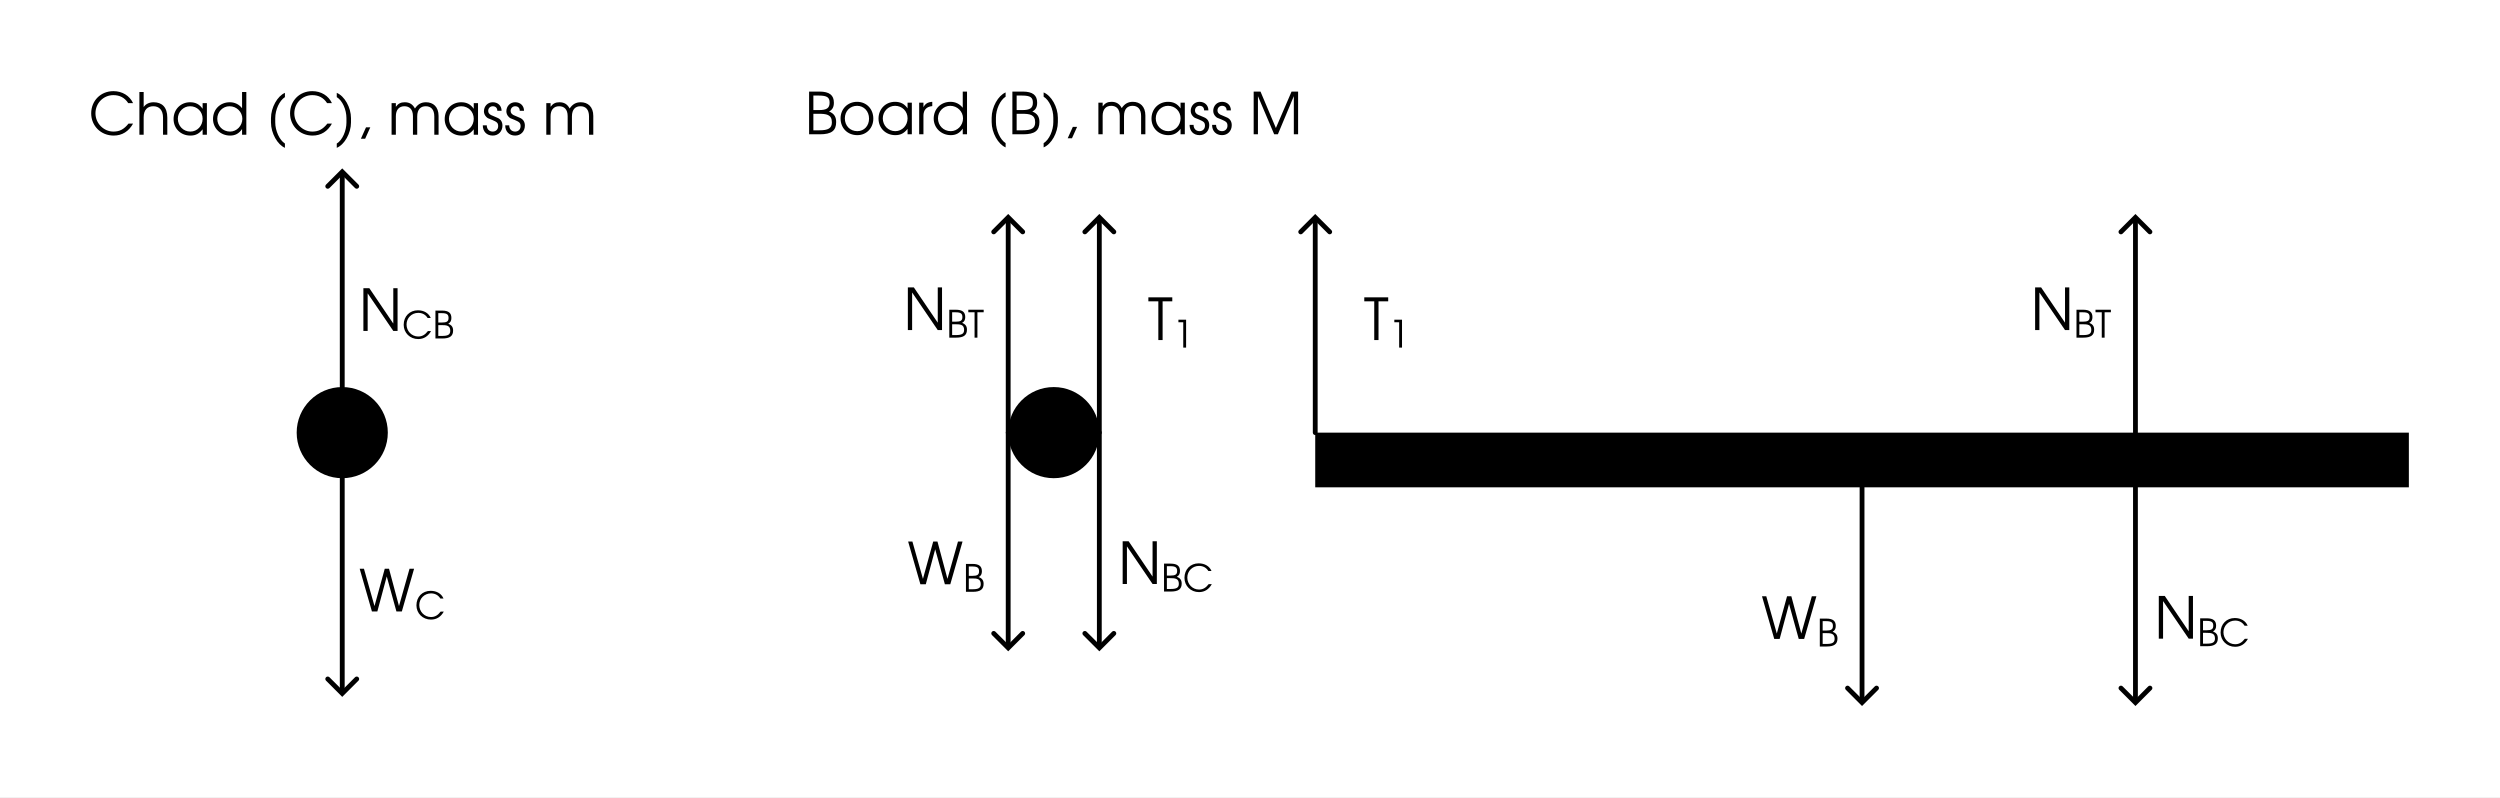
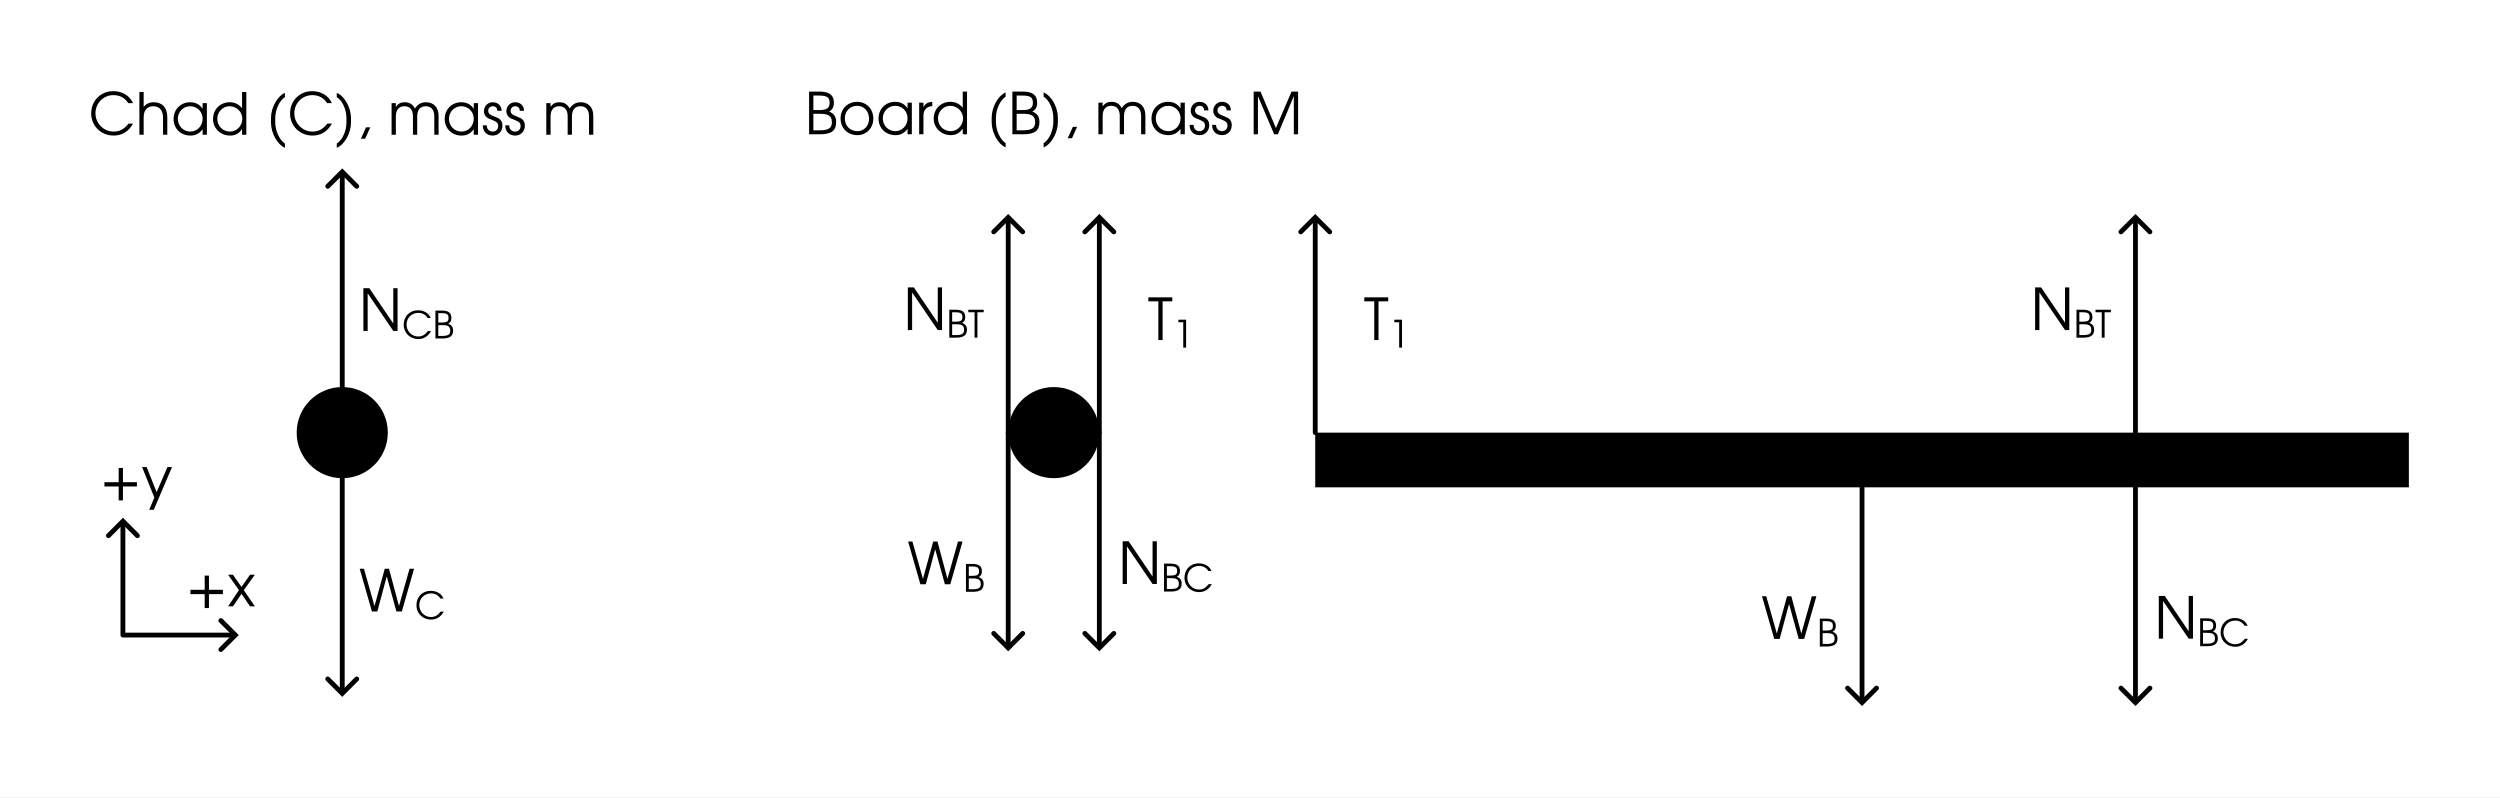
<svg xmlns="http://www.w3.org/2000/svg" width="137.158mm" height="43.732mm" viewBox="0 0 137.158 43.732" version="1.1" id="svg1">
  <defs id="defs1" />
  <g id="layer1" transform="translate(-13.26646,-74.57759)">
    <rect style="fill:#ffffff;stroke:none;stroke-width:0.265;stroke-linecap:round;stroke-linejoin:round;stroke-dasharray:none;stroke-opacity:1" id="rect11" width="137.158" height="43.732" x="13.266" y="74.578" />
    <g id="g11">
      <text xml:space="preserve" style="font-size:3.175px;font-family:'TeX Gyre Adventor';-inkscape-font-specification:'TeX Gyre Adventor';fill:none;stroke:#000000;stroke-width:0.265;stroke-linecap:round;stroke-linejoin:round;stroke-dasharray:none;stroke-opacity:1" x="18.127" y="81.965" id="text3">
        <tspan id="tspan3" style="fill:#000000;stroke:none;stroke-width:0.265" x="18.127" y="81.965">Chad (C), mass m</tspan>
      </text>
      <g id="g10">
        <circle style="fill:#000000;stroke-width:0.277" id="path1" cx="32.043" cy="98.313" r="2.5" />
        <g id="path2">
          <path style="color:#000000;fill:#000000;stroke-linecap:round;stroke-linejoin:round;-inkscape-stroke:none" d="m 32.043,83.938 a 0.132,0.132 0 0 0 -0.133,0.133 V 95.812 a 0.132,0.132 0 0 0 0.133,0.133 0.132,0.132 0 0 0 0.133,-0.133 V 84.07 A 0.132,0.132 0 0 0 32.043,83.938 Z" id="path22" />
          <g id="g21">
            <path style="color:#000000;fill:#000000;stroke-linecap:round;-inkscape-stroke:none" d="m 32.043,83.816 -0.889,0.889 a 0.132,0.132 0 0 0 0,0.188 0.132,0.132 0 0 0 0.188,0 l 0.701,-0.701 0.701,0.701 a 0.132,0.132 0 0 0 0.188,0 0.132,0.132 0 0 0 0,-0.188 z" id="path21" />
          </g>
        </g>
        <g id="path2-5">
          <path style="color:#000000;fill:#000000;stroke-linecap:round;stroke-linejoin:round;-inkscape-stroke:none" d="m 32.043,100.682 a 0.132,0.132 0 0 0 -0.133,0.131 v 11.744 a 0.132,0.132 0 0 0 0.133,0.133 0.132,0.132 0 0 0 0.133,-0.133 V 100.812 a 0.132,0.132 0 0 0 -0.133,-0.131 z" id="path24" />
          <g id="g23">
            <path style="color:#000000;fill:#000000;stroke-linecap:round;-inkscape-stroke:none" d="m 31.154,111.734 a 0.132,0.132 0 0 0 0,0.188 l 0.889,0.889 0.889,-0.889 a 0.132,0.132 0 0 0 0,-0.188 0.132,0.132 0 0 0 -0.188,0 l -0.701,0.701 -0.701,-0.701 a 0.132,0.132 0 0 0 -0.188,0 z" id="path23" />
          </g>
        </g>
        <text xml:space="preserve" style="font-size:3.175px;font-family:'TeX Gyre Adventor';-inkscape-font-specification:'TeX Gyre Adventor';fill:none;stroke:#000000;stroke-width:0.265;stroke-linecap:round;stroke-linejoin:round;stroke-dasharray:none;stroke-opacity:1" x="32.97" y="92.738" id="text3-1">
          <tspan id="tspan3-2" style="fill:#000000;stroke:none;stroke-width:0.265" x="32.97" y="92.738">N<tspan style="font-size:65%;baseline-shift:sub" id="tspan4">CB</tspan>
          </tspan>
        </text>
        <text xml:space="preserve" style="font-size:3.175px;font-family:'TeX Gyre Adventor';-inkscape-font-specification:'TeX Gyre Adventor';fill:none;stroke:#000000;stroke-width:0.265;stroke-linecap:round;stroke-linejoin:round;stroke-dasharray:none;stroke-opacity:1" x="32.97" y="108.123" id="text3-1-3">
          <tspan id="tspan3-2-6" style="fill:#000000;stroke:none;stroke-width:0.265" x="32.97" y="108.123">W<tspan style="font-size:65%;baseline-shift:sub" id="tspan5">C</tspan>
          </tspan>
        </text>
      </g>
      <text xml:space="preserve" style="font-size:3.175px;font-family:'TeX Gyre Adventor';-inkscape-font-specification:'TeX Gyre Adventor';fill:none;stroke:#000000;stroke-width:0.265;stroke-linecap:round;stroke-linejoin:round;stroke-dasharray:none;stroke-opacity:1" x="57.42" y="81.945" id="text3-3">
        <tspan id="tspan3-7" style="fill:#000000;stroke:none;stroke-width:0.265" x="57.42" y="81.945">Board (B), mass M</tspan>
      </text>
      <g id="g9">
        <circle style="fill:#000000;stroke-width:0.277" id="path1-2" cx="71.079" cy="98.313" r="2.5" />
        <g id="path2-0">
          <path style="color:#000000;fill:#000000;stroke-linecap:round;stroke-linejoin:round;-inkscape-stroke:none" d="m 68.58,86.438 a 0.132,0.132 0 0 0 -0.133,0.133 V 98.312 a 0.132,0.132 0 0 0 0.133,0.133 0.132,0.132 0 0 0 0.131,-0.133 V 86.57 A 0.132,0.132 0 0 0 68.58,86.438 Z" id="path16" />
          <g id="g15">
            <path style="color:#000000;fill:#000000;stroke-linecap:round;-inkscape-stroke:none" d="m 68.58,86.316 -0.889,0.889 a 0.132,0.132 0 0 0 0,0.188 0.132,0.132 0 0 0 0.188,0 l 0.701,-0.701 0.701,0.701 a 0.132,0.132 0 0 0 0.188,0 0.132,0.132 0 0 0 0,-0.188 z" id="path15" />
          </g>
        </g>
        <g id="path2-0-1">
          <path style="color:#000000;fill:#000000;stroke-linecap:round;stroke-linejoin:round;-inkscape-stroke:none" d="m 73.58,86.438 a 0.132,0.132 0 0 0 -0.133,0.133 V 98.312 a 0.132,0.132 0 0 0 0.133,0.133 0.132,0.132 0 0 0 0.131,-0.133 V 86.57 A 0.132,0.132 0 0 0 73.58,86.438 Z" id="path14" />
          <g id="g13">
            <path style="color:#000000;fill:#000000;stroke-linecap:round;-inkscape-stroke:none" d="m 73.58,86.316 -0.889,0.889 a 0.132,0.132 0 0 0 0,0.188 0.132,0.132 0 0 0 0.188,0 l 0.701,-0.701 0.701,0.701 a 0.132,0.132 0 0 0 0.188,0 0.132,0.132 0 0 0 0,-0.188 z" id="path13" />
          </g>
        </g>
        <g id="path2-5-2">
          <path style="color:#000000;fill:#000000;stroke-linecap:round;stroke-linejoin:round;-inkscape-stroke:none" d="M 73.58,98.182 A 0.132,0.132 0 0 0 73.447,98.312 v 11.744 a 0.132,0.132 0 0 0 0.133,0.133 0.132,0.132 0 0 0 0.131,-0.133 V 98.312 a 0.132,0.132 0 0 0 -0.131,-0.131 z" id="path20" />
          <g id="g19">
            <path style="color:#000000;fill:#000000;stroke-linecap:round;-inkscape-stroke:none" d="m 72.785,109.195 a 0.132,0.132 0 0 0 -0.094,0.039 0.132,0.132 0 0 0 0,0.188 l 0.889,0.889 0.889,-0.889 a 0.132,0.132 0 0 0 0,-0.188 0.132,0.132 0 0 0 -0.188,0 l -0.701,0.701 -0.701,-0.701 a 0.132,0.132 0 0 0 -0.094,-0.039 z" id="path19" />
          </g>
        </g>
        <g id="path2-5-2-9">
          <path style="color:#000000;fill:#000000;stroke-linecap:round;stroke-linejoin:round;-inkscape-stroke:none" d="M 68.58,98.182 A 0.132,0.132 0 0 0 68.447,98.312 v 11.744 a 0.132,0.132 0 0 0 0.133,0.133 0.132,0.132 0 0 0 0.131,-0.133 V 98.312 a 0.132,0.132 0 0 0 -0.131,-0.131 z" id="path18" />
          <g id="g17">
            <path style="color:#000000;fill:#000000;stroke-linecap:round;-inkscape-stroke:none" d="m 67.785,109.195 a 0.132,0.132 0 0 0 -0.094,0.039 0.132,0.132 0 0 0 0,0.188 l 0.889,0.889 0.889,-0.889 a 0.132,0.132 0 0 0 0,-0.188 0.132,0.132 0 0 0 -0.188,0 l -0.701,0.701 -0.701,-0.701 a 0.132,0.132 0 0 0 -0.094,-0.039 z" id="path17" />
          </g>
        </g>
        <text xml:space="preserve" style="font-size:3.175px;font-family:'TeX Gyre Adventor';-inkscape-font-specification:'TeX Gyre Adventor';fill:none;stroke:#000000;stroke-width:0.265;stroke-linecap:round;stroke-linejoin:round;stroke-dasharray:none;stroke-opacity:1" x="74.624" y="106.619" id="text3-1-5">
          <tspan id="tspan3-2-9" style="fill:#000000;stroke:none;stroke-width:0.265" x="74.624" y="106.619">N<tspan style="font-size:65%;baseline-shift:sub" id="tspan4-2">BC</tspan>
          </tspan>
        </text>
        <text xml:space="preserve" style="font-size:3.175px;font-family:'TeX Gyre Adventor';-inkscape-font-specification:'TeX Gyre Adventor';fill:none;stroke:#000000;stroke-width:0.265;stroke-linecap:round;stroke-linejoin:round;stroke-dasharray:none;stroke-opacity:1" x="63.059" y="106.632" id="text3-1-3-2">
          <tspan id="tspan3-2-6-8" style="fill:#000000;stroke:none;stroke-width:0.265" x="63.059" y="106.632">W<tspan style="font-size:65%;baseline-shift:sub" id="tspan5-9">B</tspan>
          </tspan>
        </text>
        <text xml:space="preserve" style="font-size:3.175px;font-family:'TeX Gyre Adventor';-inkscape-font-specification:'TeX Gyre Adventor';fill:none;stroke:#000000;stroke-width:0.265;stroke-linecap:round;stroke-linejoin:round;stroke-dasharray:none;stroke-opacity:1" x="62.84" y="92.69" id="text3-1-3-2-4">
          <tspan id="tspan3-2-6-8-7" style="fill:#000000;stroke:none;stroke-width:0.265" x="62.84" y="92.69">N<tspan style="font-size:65%;baseline-shift:sub" id="tspan6">BT</tspan>
          </tspan>
        </text>
        <text xml:space="preserve" style="font-size:3.175px;font-family:'TeX Gyre Adventor';-inkscape-font-specification:'TeX Gyre Adventor';fill:none;stroke:#000000;stroke-width:0.265;stroke-linecap:round;stroke-linejoin:round;stroke-dasharray:none;stroke-opacity:1" x="76.254" y="93.237" id="text3-1-3-2-4-2">
          <tspan id="tspan3-2-6-8-7-0" style="fill:#000000;stroke:none;stroke-width:0.265" x="76.254" y="93.237">T<tspan style="font-size:65%;baseline-shift:sub" id="tspan7">1</tspan>
          </tspan>
        </text>
      </g>
      <g id="g8" transform="translate(66.52128,-26.74225)">
        <g id="path2-5-2-6">
          <path style="color:#000000;fill:#000000;stroke-linecap:round;stroke-linejoin:round;-inkscape-stroke:none" d="m 63.902,127.924 a 0.132,0.132 0 0 0 -0.131,0.131 v 11.744 a 0.132,0.132 0 0 0 0.131,0.133 0.132,0.132 0 0 0 0.133,-0.133 v -11.744 a 0.132,0.132 0 0 0 -0.133,-0.131 z" id="path28" />
          <g id="g27">
            <path style="color:#000000;fill:#000000;stroke-linecap:round;-inkscape-stroke:none" d="m 63.014,138.977 a 0.132,0.132 0 0 0 0,0.188 l 0.889,0.889 0.889,-0.889 a 0.132,0.132 0 0 0 0,-0.188 0.132,0.132 0 0 0 -0.188,0 l -0.701,0.701 -0.701,-0.701 a 0.132,0.132 0 0 0 -0.188,0 z" id="path27" />
          </g>
        </g>
        <text xml:space="preserve" style="font-size:3.175px;font-family:'TeX Gyre Adventor';-inkscape-font-specification:'TeX Gyre Adventor';fill:none;stroke:#000000;stroke-width:0.265;stroke-linecap:round;stroke-linejoin:round;stroke-dasharray:none;stroke-opacity:1" x="64.948" y="136.361" id="text3-1-5-8">
          <tspan id="tspan3-2-9-8" style="fill:#000000;stroke:none;stroke-width:0.265" x="64.948" y="136.361">N<tspan style="font-size:65%;baseline-shift:sub" id="tspan4-2-4">BC</tspan>
          </tspan>
        </text>
        <g id="path2-5-2-9-0">
          <path style="color:#000000;fill:#000000;stroke-linecap:round;stroke-linejoin:round;-inkscape-stroke:none" d="m 48.902,127.924 a 0.132,0.132 0 0 0 -0.131,0.131 v 11.744 a 0.132,0.132 0 0 0 0.131,0.133 0.132,0.132 0 0 0 0.133,-0.133 v -11.744 a 0.132,0.132 0 0 0 -0.133,-0.131 z" id="path30" />
          <g id="g29">
            <path style="color:#000000;fill:#000000;stroke-linecap:round;-inkscape-stroke:none" d="m 48.014,138.977 a 0.132,0.132 0 0 0 0,0.188 l 0.889,0.889 0.889,-0.889 a 0.132,0.132 0 0 0 0,-0.188 0.132,0.132 0 0 0 -0.188,0 l -0.701,0.701 -0.701,-0.701 a 0.132,0.132 0 0 0 -0.188,0 z" id="path29" />
          </g>
        </g>
        <text xml:space="preserve" style="font-size:3.175px;font-family:'TeX Gyre Adventor';-inkscape-font-specification:'TeX Gyre Adventor';fill:none;stroke:#000000;stroke-width:0.265;stroke-linecap:round;stroke-linejoin:round;stroke-dasharray:none;stroke-opacity:1" x="43.382" y="136.375" id="text3-1-3-2-6">
          <tspan id="tspan3-2-6-8-8" style="fill:#000000;stroke:none;stroke-width:0.265" x="43.382" y="136.375">W<tspan style="font-size:65%;baseline-shift:sub" id="tspan5-9-9">B</tspan>
          </tspan>
        </text>
        <g id="path2-0-5">
          <path style="color:#000000;fill:#000000;stroke-linecap:round;stroke-linejoin:round;-inkscape-stroke:none" d="m 63.902,113.18 a 0.132,0.132 0 0 0 -0.131,0.133 v 11.742 a 0.132,0.132 0 0 0 0.131,0.133 0.132,0.132 0 0 0 0.133,-0.133 V 113.312 a 0.132,0.132 0 0 0 -0.133,-0.133 z" id="path26" />
          <g id="g25">
            <path style="color:#000000;fill:#000000;stroke-linecap:round;-inkscape-stroke:none" d="m 63.902,113.059 -0.889,0.889 a 0.132,0.132 0 0 0 0,0.188 0.132,0.132 0 0 0 0.188,0 l 0.701,-0.701 0.701,0.701 a 0.132,0.132 0 0 0 0.188,0 0.132,0.132 0 0 0 0,-0.188 z" id="path25" />
          </g>
        </g>
        <text xml:space="preserve" style="font-size:3.175px;font-family:'TeX Gyre Adventor';-inkscape-font-specification:'TeX Gyre Adventor';fill:none;stroke:#000000;stroke-width:0.265;stroke-linecap:round;stroke-linejoin:round;stroke-dasharray:none;stroke-opacity:1" x="58.164" y="119.432" id="text3-1-3-2-4-4">
          <tspan id="tspan3-2-6-8-7-7" style="fill:#000000;stroke:none;stroke-width:0.265" x="58.164" y="119.432">N<tspan style="font-size:65%;baseline-shift:sub" id="tspan6-4">BT</tspan>
          </tspan>
        </text>
        <g id="path2-0-1-6">
          <path style="color:#000000;fill:#000000;stroke-linecap:round;stroke-linejoin:round;-inkscape-stroke:none" d="m 18.902,113.18 a 0.132,0.132 0 0 0 -0.131,0.133 v 11.742 a 0.132,0.132 0 0 0 0.131,0.133 0.132,0.132 0 0 0 0.133,-0.133 V 113.312 a 0.132,0.132 0 0 0 -0.133,-0.133 z" id="path32" />
          <g id="g31">
            <path style="color:#000000;fill:#000000;stroke-linecap:round;-inkscape-stroke:none" d="m 18.902,113.059 -0.889,0.889 a 0.132,0.132 0 0 0 0,0.188 0.132,0.132 0 0 0 0.188,0 l 0.701,-0.701 0.701,0.701 a 0.132,0.132 0 0 0 0.188,0 0.132,0.132 0 0 0 0,-0.188 z" id="path31" />
          </g>
        </g>
        <text xml:space="preserve" style="font-size:3.175px;font-family:'TeX Gyre Adventor';-inkscape-font-specification:'TeX Gyre Adventor';fill:none;stroke:#000000;stroke-width:0.265;stroke-linecap:round;stroke-linejoin:round;stroke-dasharray:none;stroke-opacity:1" x="21.578" y="119.979" id="text3-1-3-2-4-2-5">
          <tspan id="tspan3-2-6-8-7-0-6" style="fill:#000000;stroke:none;stroke-width:0.265" x="21.578" y="119.979">T<tspan style="font-size:65%;baseline-shift:sub" id="tspan7-9">1</tspan>
          </tspan>
        </text>
        <rect style="fill:#000000;stroke:none;stroke-width:0.255;stroke-linecap:round;stroke-linejoin:round;stroke-dasharray:none;stroke-opacity:1" id="rect7" width="60" height="3" x="18.903" y="125.056" />
      </g>
    </g>
+     <g id="path33">
+       <path style="color:#000000;fill:#ffffff;stroke-linecap:round;stroke-linejoin:round;-inkscape-stroke:none" d="m 20.01,103.237 v 6.182 h 6.101" id="path37" />
+       <path style="color:#000000;fill:#000000;stroke-linecap:round;stroke-linejoin:round;-inkscape-stroke:none" d="m 20.01,103.105 a 0.132,0.132 0 0 0 -0.133,0.133 v 6.18 a 0.133,0.133 0 0 0 0.133,0.133 h 6.102 a 0.132,0.132 0 0 0 0.133,-0.133 0.132,0.132 0 0 0 -0.133,-0.131 h -5.969 v -6.049 a 0.132,0.132 0 0 0 -0.133,-0.133 z" id="path38" />
+       <g id="g35">
+         <path style="color:#000000;fill:#000000;stroke-linecap:round;-inkscape-stroke:none" d="m 25.289,108.529 a 0.132,0.132 0 0 0 0,0.188 l 0.701,0.701 -0.701,0.703 a 0.132,0.132 0 0 0 0,0.186 0.132,0.132 0 0 0 0.188,0 l 0.889,-0.889 -0.889,-0.889 a 0.132,0.132 0 0 0 -0.188,0 z" id="path36" />
+         <path style="color:#000000;fill:#000000;stroke-linecap:round;-inkscape-stroke:none" d="m 20.01,102.984 -0.889,0.889 a 0.132,0.132 0 0 0 0,0.188 0.132,0.132 0 0 0 0.188,0 l 0.701,-0.701 0.701,0.701 a 0.132,0.132 0 0 0 0.188,0 0.132,0.132 0 0 0 0,-0.188 z" id="path35" />
+       </g>
+     </g>
+     <text xml:space="preserve" style="font-size:3.175px;font-family:'TeX Gyre Adventor';-inkscape-font-specification:'TeX Gyre Adventor';fill:#000000;fill-opacity:1;stroke:none;stroke-width:0.265;stroke-linecap:round;stroke-linejoin:round;stroke-dasharray:none;stroke-opacity:1" x="18.746" y="101.937" id="text34">
+       <tspan id="tspan34" style="fill:#000000;fill-opacity:1;stroke:none;stroke-width:0.265" x="18.746" y="101.937">+y</tspan>
+     </text>
+     <text xml:space="preserve" style="font-size:3.175px;font-family:'TeX Gyre Adventor';-inkscape-font-specification:'TeX Gyre Adventor';fill:#000000;fill-opacity:1;stroke:none;stroke-width:0.265;stroke-linecap:round;stroke-linejoin:round;stroke-dasharray:none;stroke-opacity:1" x="23.465" y="107.844" id="text34-4">
+       <tspan id="tspan34-9" style="fill:#000000;fill-opacity:1;stroke:none;stroke-width:0.265" x="23.465" y="107.844">+x</tspan>
+     </text>
  </g>
</svg>
